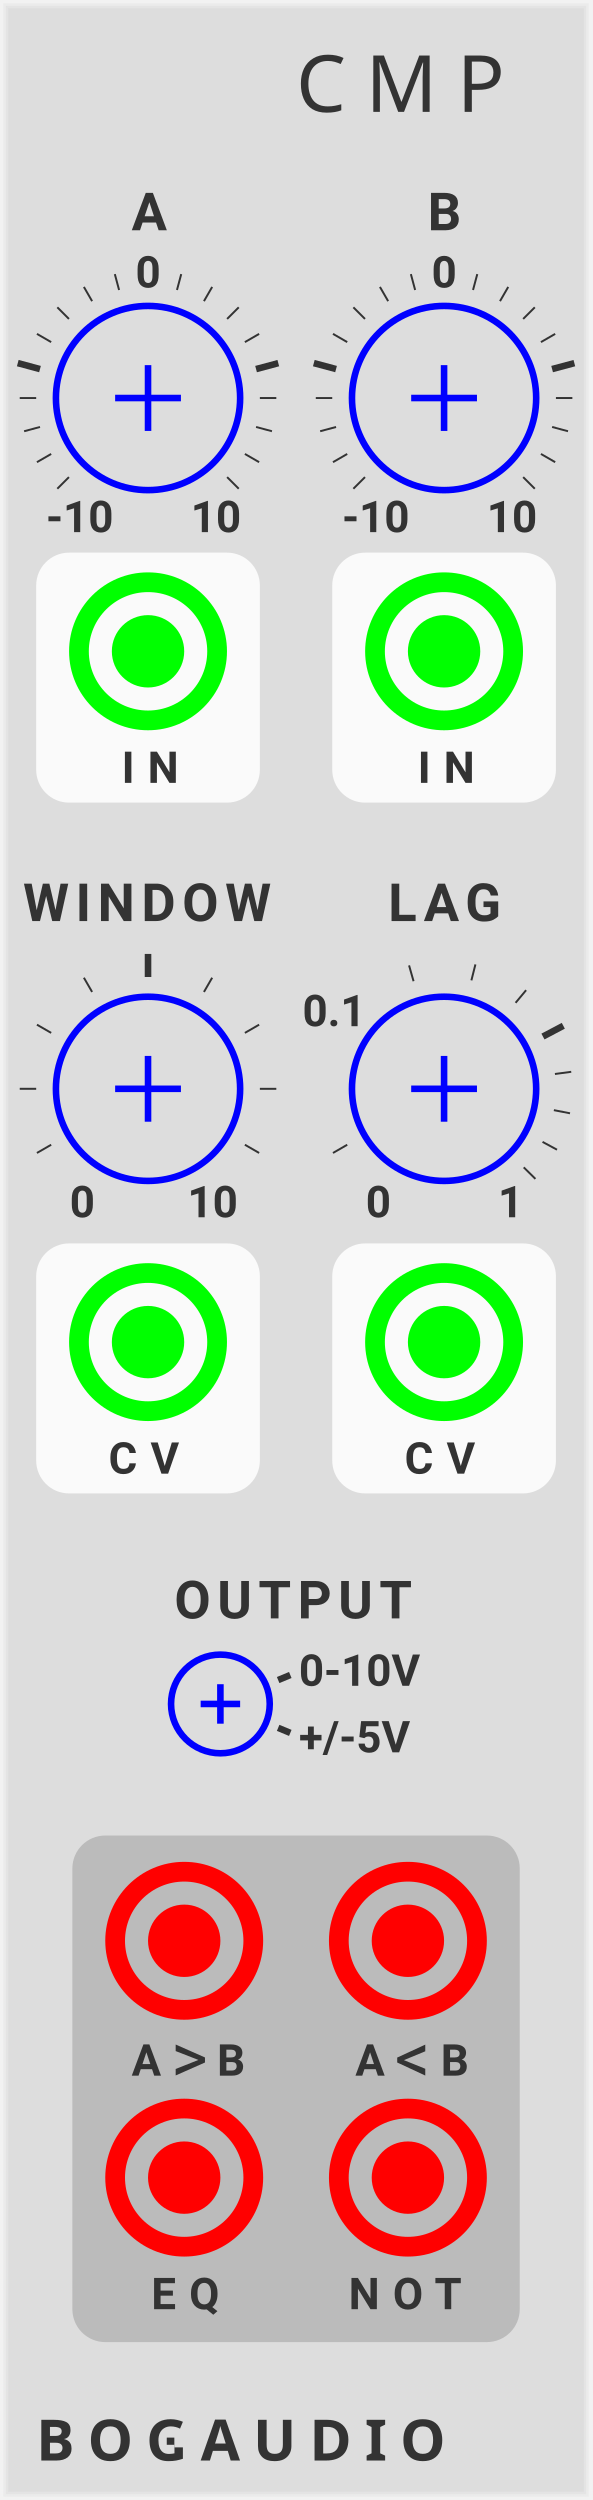
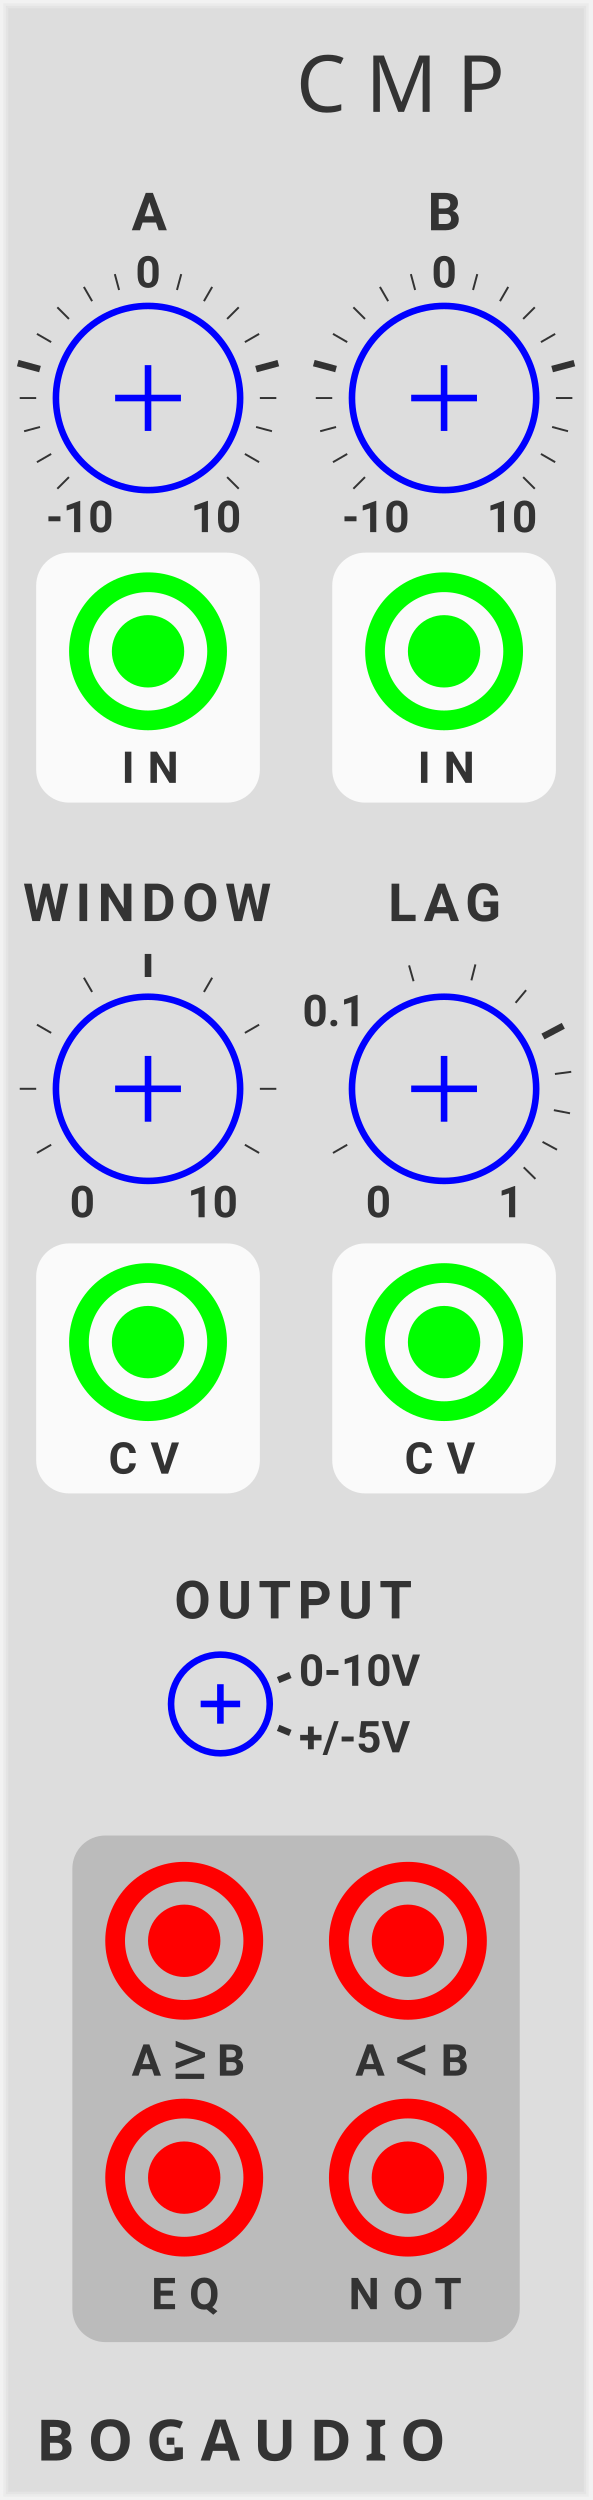
<svg xmlns="http://www.w3.org/2000/svg" xmlns:xlink="http://www.w3.org/1999/xlink" version="1.1" width="90" height="380" viewBox="0 0 90 380">
  <style>
    text {
      fill: #333;
      font-family: 'Roboto', sans-serif;
      font-weight: bold;
    }
    text.title {
      font-family: 'Comfortaa', sans-serif;
      font-weight: normal;
    }
    text.brand {
      font-family: 'Audiowide', sans-serif;
      font-weight: bold;
    }
  </style>
  <defs>
    <symbol id="knob" viewBox="0 0 45px 45px">
      <g transform="translate(22.5 22.5)">
        <polyline points="-5,0 5,0" stroke-width="1" stroke="#00f" />
        <polyline points="0,-5 0,5" stroke-width="1" stroke="#00f" />
        <circle cx="0" cy="0" r="14" stroke-width="1" stroke="#00f" fill="none" />
      </g>
    </symbol>
    <symbol id="knob-smallest" viewBox="0 0 16px 16px">
      <g transform="translate(8 8)">
        <polyline points="-3,0 3,0" stroke-width="1" stroke="#00f" />
        <polyline points="0,-3 0,3" stroke-width="1" stroke="#00f" />
        <circle r="7.5" stroke-width="1" stroke="#00f" fill="none" />
      </g>
    </symbol>
    <symbol id="knobguide-offset" viewBox="0 0 45px 45px">
      <g transform="translate(22.5 22.5)">
        <text font-size="5.0pt" transform="rotate(-240) translate(21 0) rotate(240) translate(-5 2.2)">-10</text>
        <polyline points="0,0 2.5,0" stroke-width="0.3" stroke="#333" transform="rotate(-225) translate(17 0)" />
        <polyline points="0,0 2.5,0" stroke-width="0.3" stroke="#333" transform="rotate(-210) translate(17 0)" />
        <polyline points="0,0 2.5,0" stroke-width="0.3" stroke="#333" transform="rotate(-195) translate(17 0)" />
        <polyline points="0,0 2.5,0" stroke-width="0.3" stroke="#333" transform="rotate(-180) translate(17 0)" />
        <polyline points="0,0 3.5,0" stroke-width="1" stroke="#333" transform="rotate(-165) translate(17 0)" />
        <polyline points="0,0 2.5,0" stroke-width="0.3" stroke="#333" transform="rotate(-150) translate(17 0)" />
        <polyline points="0,0 2.5,0" stroke-width="0.3" stroke="#333" transform="rotate(-135) translate(17 0)" />
        <polyline points="0,0 2.5,0" stroke-width="0.3" stroke="#333" transform="rotate(-120) translate(17 0)" />
        <polyline points="0,0 2.5,0" stroke-width="0.3" stroke="#333" transform="rotate(-105) translate(17 0)" />
        <text font-size="5.0pt" transform="rotate(-90) translate(19 0) rotate(90) translate(-1.9 2.2)">0</text>
        <polyline points="0,0 2.5,0" stroke-width="0.3" stroke="#333" transform="rotate(-75) translate(17 0)" />
        <polyline points="0,0 2.5,0" stroke-width="0.3" stroke="#333" transform="rotate(-60) translate(17 0)" />
        <polyline points="0,0 2.5,0" stroke-width="0.3" stroke="#333" transform="rotate(-45) translate(17 0)" />
        <polyline points="0,0 2.5,0" stroke-width="0.3" stroke="#333" transform="rotate(-30) translate(17 0)" />
        <polyline points="0,0 3.5,0" stroke-width="1" stroke="#333" transform="rotate(-15) translate(17 0)" />
        <polyline points="0,0 2.5,0" stroke-width="0.3" stroke="#333" transform="rotate(0) translate(17 0)" />
        <polyline points="0,0 2.5,0" stroke-width="0.3" stroke="#333" transform="rotate(15) translate(17 0)" />
        <polyline points="0,0 2.5,0" stroke-width="0.3" stroke="#333" transform="rotate(30) translate(17 0)" />
        <polyline points="0,0 2.5,0" stroke-width="0.3" stroke="#333" transform="rotate(45) translate(17 0)" />
        <text font-size="5.0pt" transform="rotate(60) translate(21 0) rotate(-60) translate(-4 2.2)">10</text>
      </g>
    </symbol>
    <symbol id="knobguide-window" viewBox="0 0 45px 45px">
      <g transform="translate(22.5 22.5)">
        <text font-size="5.0pt" transform="rotate(-240) translate(20 0) rotate(240) translate(-1.9 2.2)">0</text>
        <polyline points="0,0 2.5,0" stroke-width="0.3" stroke="#333" transform="rotate(-210) translate(17 0)" />
        <polyline points="0,0 2.5,0" stroke-width="0.3" stroke="#333" transform="rotate(-180) translate(17 0)" />
        <polyline points="0,0 2.5,0" stroke-width="0.3" stroke="#333" transform="rotate(-150) translate(17 0)" />
        <polyline points="0,0 2.5,0" stroke-width="0.3" stroke="#333" transform="rotate(-120) translate(17 0)" />
        <polyline points="0,0 3.5,0" stroke-width="1" stroke="#333" transform="rotate(-90) translate(17 0)" />
        <polyline points="0,0 2.5,0" stroke-width="0.3" stroke="#333" transform="rotate(-60) translate(17 0)" />
        <polyline points="0,0 2.5,0" stroke-width="0.3" stroke="#333" transform="rotate(-30) translate(17 0)" />
        <polyline points="0,0 2.5,0" stroke-width="0.3" stroke="#333" transform="rotate(0) translate(17 0)" />
        <polyline points="0,0 2.5,0" stroke-width="0.3" stroke="#333" transform="rotate(30) translate(17 0)" />
        <text font-size="5.0pt" transform="rotate(60) translate(20 0) rotate(-60) translate(-4 2.2)">10</text>
      </g>
    </symbol>
    <symbol id="knobguide-lag" viewBox="0 0 45px 45px">
      <g transform="translate(22.5 22.5)">
        <text font-size="5.0pt" transform="rotate(-240) translate(20 0) rotate(240) translate(-1.9 2.2)">0</text>
        <polyline points="0,0 2.5,0" stroke-width="0.3" stroke="#333" transform="rotate(-210) translate(17 0)" />
        <text font-size="5.0pt" transform="rotate(-145.13) translate(20.5 0) rotate(145.13) translate(-4.7 2.2)">0.1</text>
        <polyline points="0,0 2.5,0" stroke-width="0.3" stroke="#333" transform="rotate(-105.84) translate(17 0)" />
        <polyline points="0,0 2.5,0" stroke-width="0.3" stroke="#333" transform="rotate(-75.86) translate(17 0)" />
        <polyline points="0,0 2.5,0" stroke-width="0.3" stroke="#333" transform="rotate(-50.26) translate(17 0)" />
        <polyline points="0,0 3.5,0" stroke-width="1" stroke="#333" transform="rotate(-27.87) translate(17 0)" />
        <polyline points="0,0 2.5,0" stroke-width="0.3" stroke="#333" transform="rotate(-7.62) translate(17 0)" />
        <polyline points="0,0 2.5,0" stroke-width="0.3" stroke="#333" transform="rotate(11) translate(17 0)" />
        <polyline points="0,0 2.5,0" stroke-width="0.3" stroke="#333" transform="rotate(28.33) translate(17 0)" />
        <polyline points="0,0 2.5,0" stroke-width="0.3" stroke="#333" transform="rotate(44.6) translate(17 0)" />
        <text font-size="5.0pt" transform="rotate(60) translate(20 0) rotate(-60) translate(-1.8 2.2)">1</text>
      </g>
    </symbol>
    <symbol id="knobguide-voltage" viewBox="0 0 90px 45px">
      <g transform="translate(8 22.5)">
        <text font-size="5.0pt" transform="rotate(-22.5) translate(14 0) rotate(22.5) translate(-1 2.6)">0-10V</text>
        <polyline points="0,0 2,0" stroke-width="1" stroke="#333" transform="rotate(-22.5) translate(9.5 0)" />
        <text font-size="5.0pt" transform="rotate(22.5) translate(14 0) rotate(-22.5) translate(-1 2.0)">+/-5V</text>
        <polyline points="0,0 2,0" stroke-width="1" stroke="#333" transform="rotate(22.5) translate(9.5 0)" />
      </g>
    </symbol>
    <symbol id="input" viewBox="0 0 24px 24px">
      <g transform="translate(12 12)">
        <circle cx="0" cy="0" r="5" stroke-width="1" stroke="#0f0" fill="#0f0" />
        <circle cx="0" cy="0" r="10.5" stroke-width="3" stroke="#0f0" fill="none" />
      </g>
    </symbol>
    <symbol id="output" viewBox="0 0 24px 24px">
      <g transform="translate(12 12)">
        <circle cx="0" cy="0" r="5" stroke-width="1" stroke="#f00" fill="#f00" />
        <circle cx="0" cy="0" r="10.5" stroke-width="3" stroke="#f00" fill="none" />
      </g>
    </symbol>
  </defs>
  <rect width="100%" height="100%" fill="#ddd" />
  <polyline points="1,1 89,1 89,379 1,379 1,1" stroke="#e4e4e4" stroke-width="0.5" fill="none" />
  <polyline points="0.5,0.5 89.5,0.5 89.5,379.5 0.5,379.5 0.5,0.5" stroke="#ebebeb" stroke-width="0.8" fill="none" />
  <polyline points="0,0 90,0 90,380 0,380 0,0" stroke="#f2f2f2" stroke-width="1" fill="none" />
  <text class="title" x="45" y="17" font-size="9pt" letter-spacing="3px">CMP</text>
  <g transform="translate(5.5 374)">
    <text class="brand" font-size="6.5pt" letter-spacing="2px">BOGAUDIO</text>
    <rect width="1.5" height="2" fill="#ddd" transform="translate(21 -4)" />
  </g>
  <g transform="translate(0 35)">
    <text font-size="6pt" letter-spacing="1px" transform="translate(20 0)">A</text>
    <use id="A_PARAM" xlink:href="#knob" transform="translate(0 3)" />
    <use xlink:href="#knobguide-offset" transform="translate(0 3)" />
    <g transform="translate(5.5 49)">
      <rect width="34" height="38" rx="5" fill="#fafafa" />
      <use id="A_INPUT" xlink:href="#input" transform="translate(5 3)" />
      <text font-size="5pt" letter-spacing="2px" transform="translate(13 35)">IN</text>
    </g>
  </g>
  <g transform="translate(45 35)">
    <text font-size="6pt" letter-spacing="1px" transform="translate(20 0)">B</text>
    <use id="B_PARAM" xlink:href="#knob" transform="translate(0 3)" />
    <use xlink:href="#knobguide-offset" transform="translate(0 3)" />
    <g transform="translate(5.5 49)">
      <rect width="34" height="38" rx="5" fill="#fafafa" />
      <use id="B_INPUT" xlink:href="#input" transform="translate(5 3)" />
      <text font-size="5pt" letter-spacing="2px" transform="translate(13 35)">IN</text>
    </g>
  </g>
  <g transform="translate(0 140)">
    <text font-size="6pt" letter-spacing="1px" transform="translate(3.5 0)">WINDOW</text>
    <use id="WINDOW_PARAM" xlink:href="#knob" transform="translate(0 3)" />
    <use xlink:href="#knobguide-window" transform="translate(0 3)" />
    <g transform="translate(5.5 49)">
      <rect width="34" height="38" rx="5" fill="#fafafa" />
      <use id="WINDOW_INPUT" xlink:href="#input" transform="translate(5 3)" />
      <text font-size="5pt" letter-spacing="2px" transform="translate(11 35)">CV</text>
    </g>
  </g>
  <g transform="translate(45 140)">
    <text font-size="6pt" letter-spacing="1px" transform="translate(14 0)">LAG</text>
    <use id="LAG_PARAM" xlink:href="#knob" transform="translate(0 3)" />
    <use xlink:href="#knobguide-lag" transform="translate(0 3)" />
    <g transform="translate(5.5 49)">
      <rect width="34" height="38" rx="5" fill="#fafafa" />
      <use id="LAG_INPUT" xlink:href="#input" transform="translate(5 3)" />
      <text font-size="5pt" letter-spacing="2px" transform="translate(11 35)">CV</text>
    </g>
  </g>
  <g transform="translate(25 239)">
    <text font-size="6pt" letter-spacing="1px" transform="translate(1.5 7)">OUTPUT</text>
    <use id="OUTPUT_PARAM" xlink:href="#knob-smallest" transform="translate(0.5 12)" />
    <use xlink:href="#knobguide-voltage" transform="translate(0.5 -2.5)" />
  </g>
  <g transform="translate(11 279)">
    <rect width="68" height="77" rx="5" fill="#bbb" />
    <use id="GREATER_OUTPUT" xlink:href="#output" transform="translate(5 4)" />
    <g transform="translate(9 36.5)">
      <text font-size="5pt" transform="translate(0 0)">A</text>
-       <text font-size="8pt" style="font-weight: normal" transform="translate(6 1)">&gt;</text>
+       <text font-size="8pt" style="font-weight: normal" transform="translate(6 0.5)">≥</text>
      <text font-size="5pt" transform="translate(13 0)">B</text>
    </g>
    <use id="LESS_OUTPUT" xlink:href="#output" transform="translate(39 4)" />
    <g transform="translate(43 36.5)">
      <text font-size="5pt" transform="translate(0 0)">A</text>
      <text font-size="8pt" style="font-weight: normal" transform="translate(6 1)">&lt;</text>
      <text font-size="5pt" transform="translate(13 0)">B</text>
    </g>
    <use id="EQUAL_OUTPUT" xlink:href="#output" transform="translate(5 40)" />
    <text font-size="5pt" letter-spacing="2px" transform="translate(12 72)">EQ</text>
    <use id="NOT_EQUAL_OUTPUT" xlink:href="#output" transform="translate(39 40)" />
    <text font-size="5pt" letter-spacing="2px" transform="translate(42 72)">NOT</text>
  </g>
</svg>
